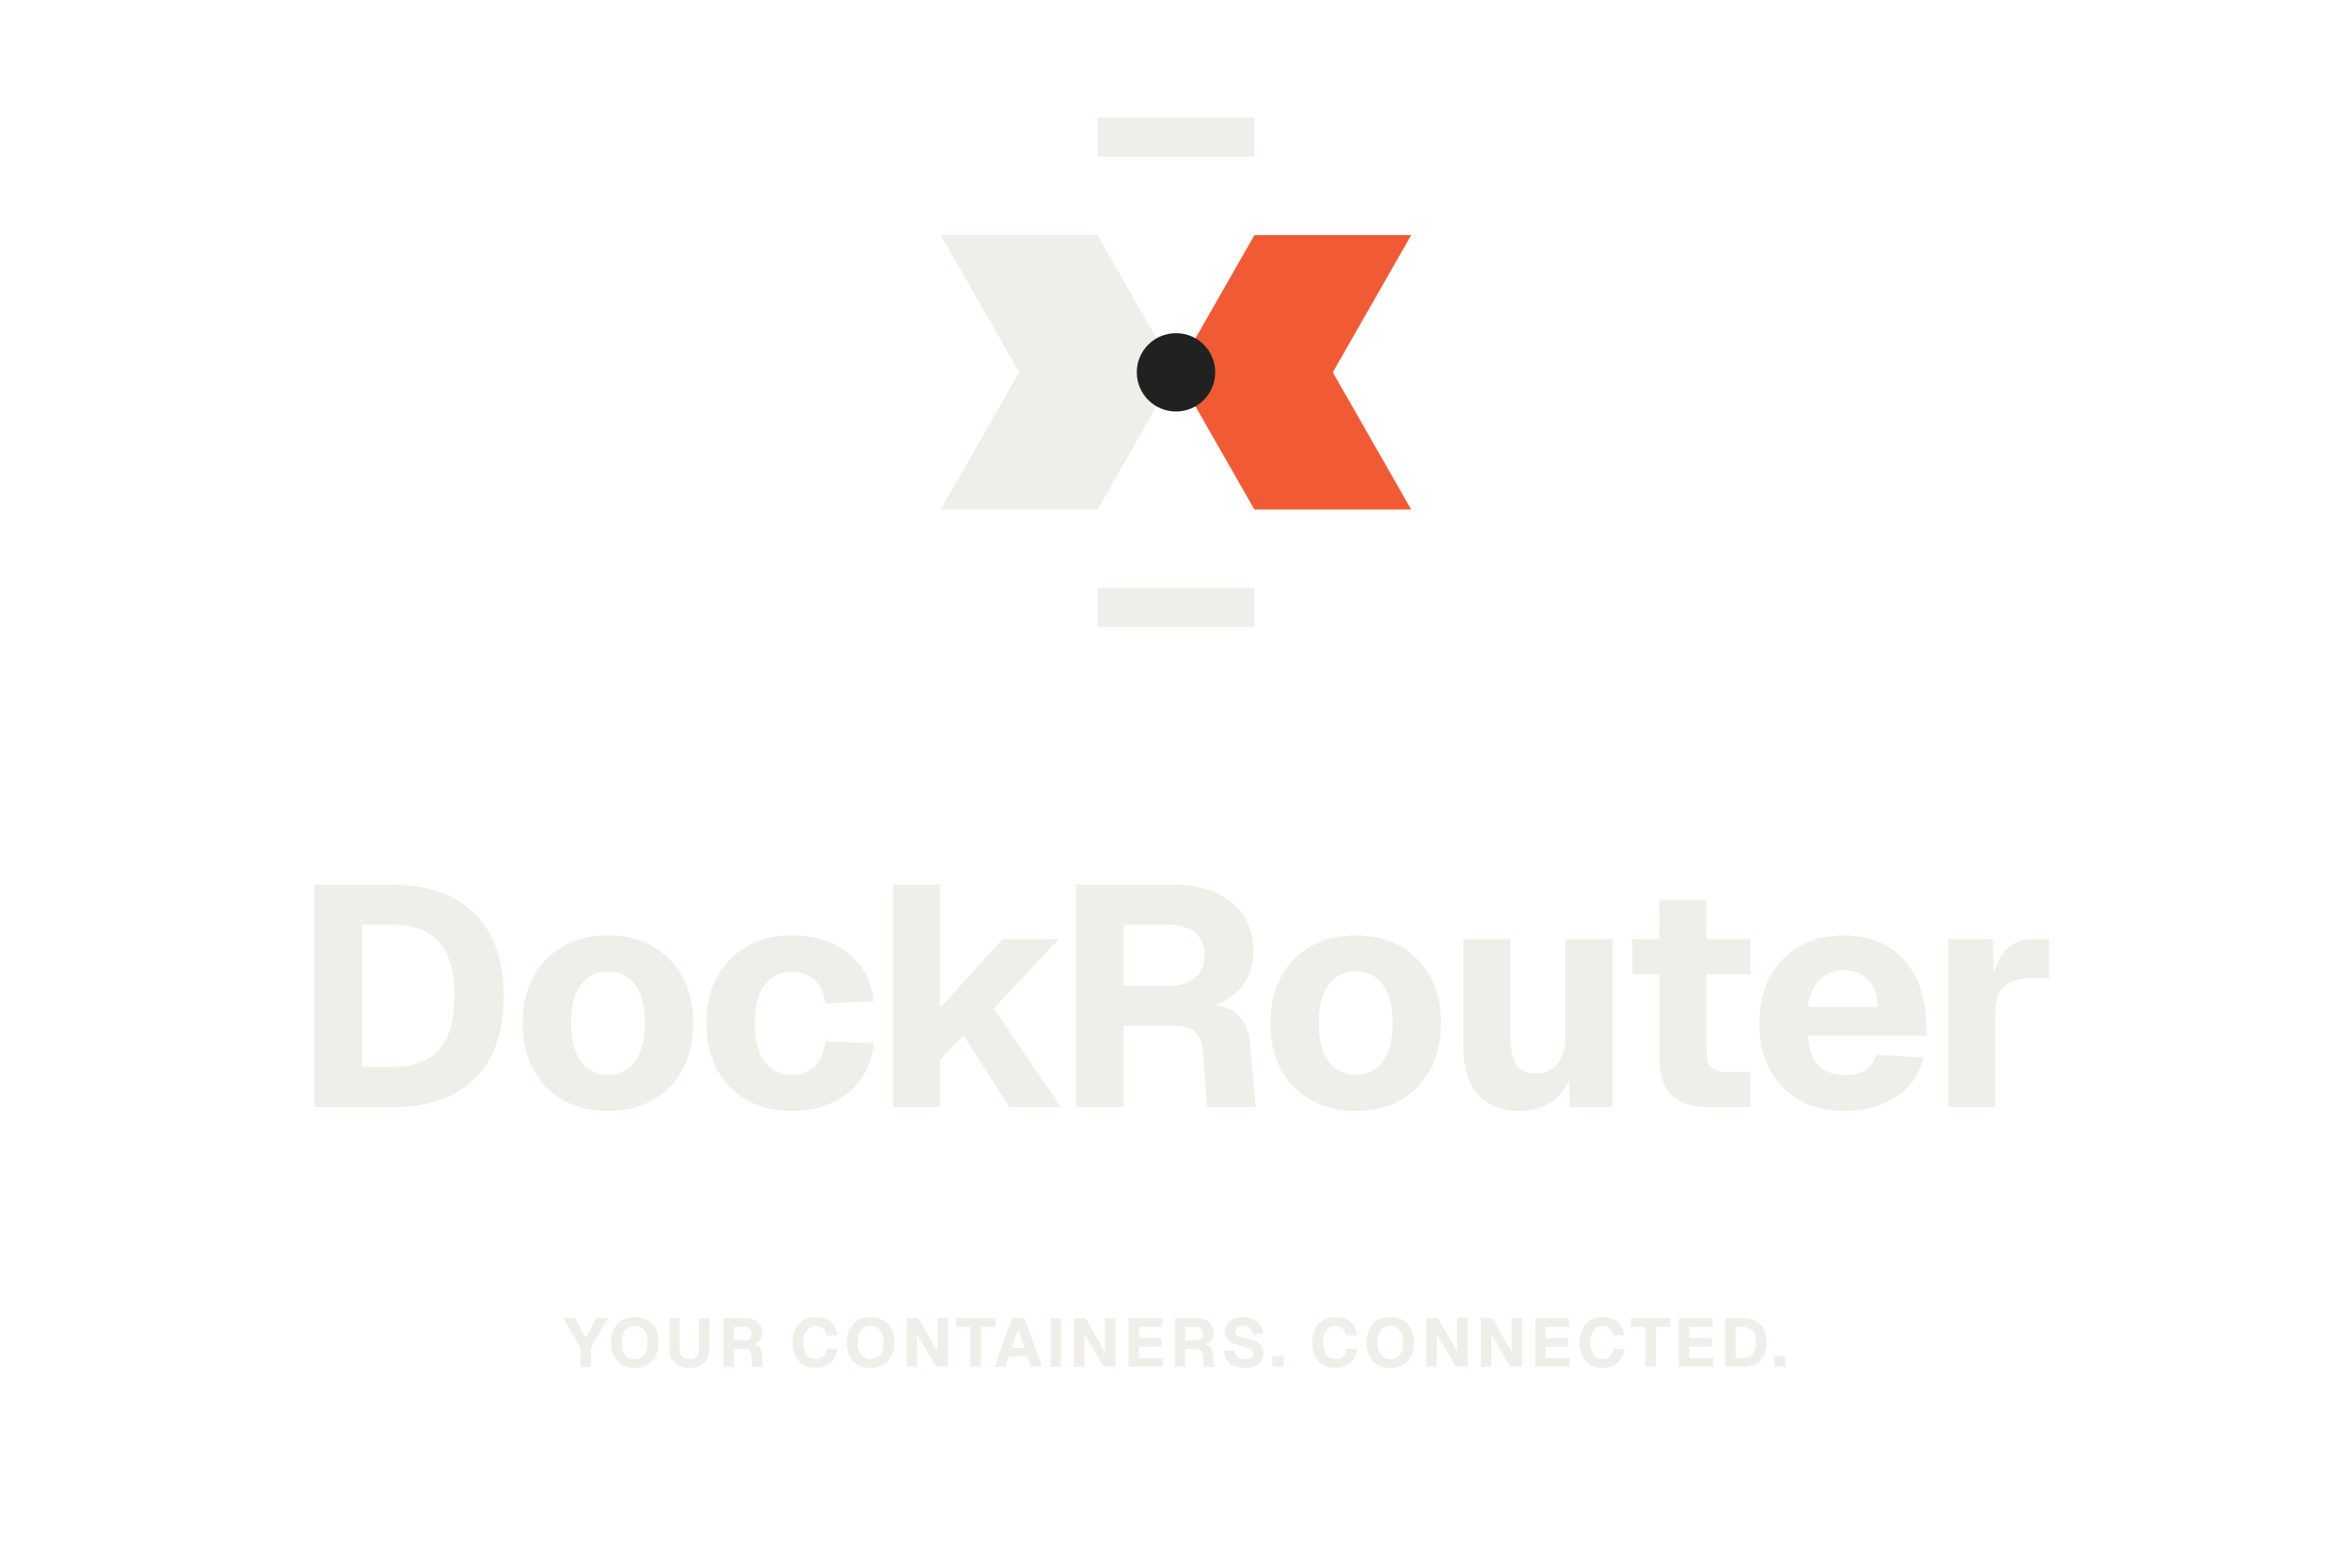
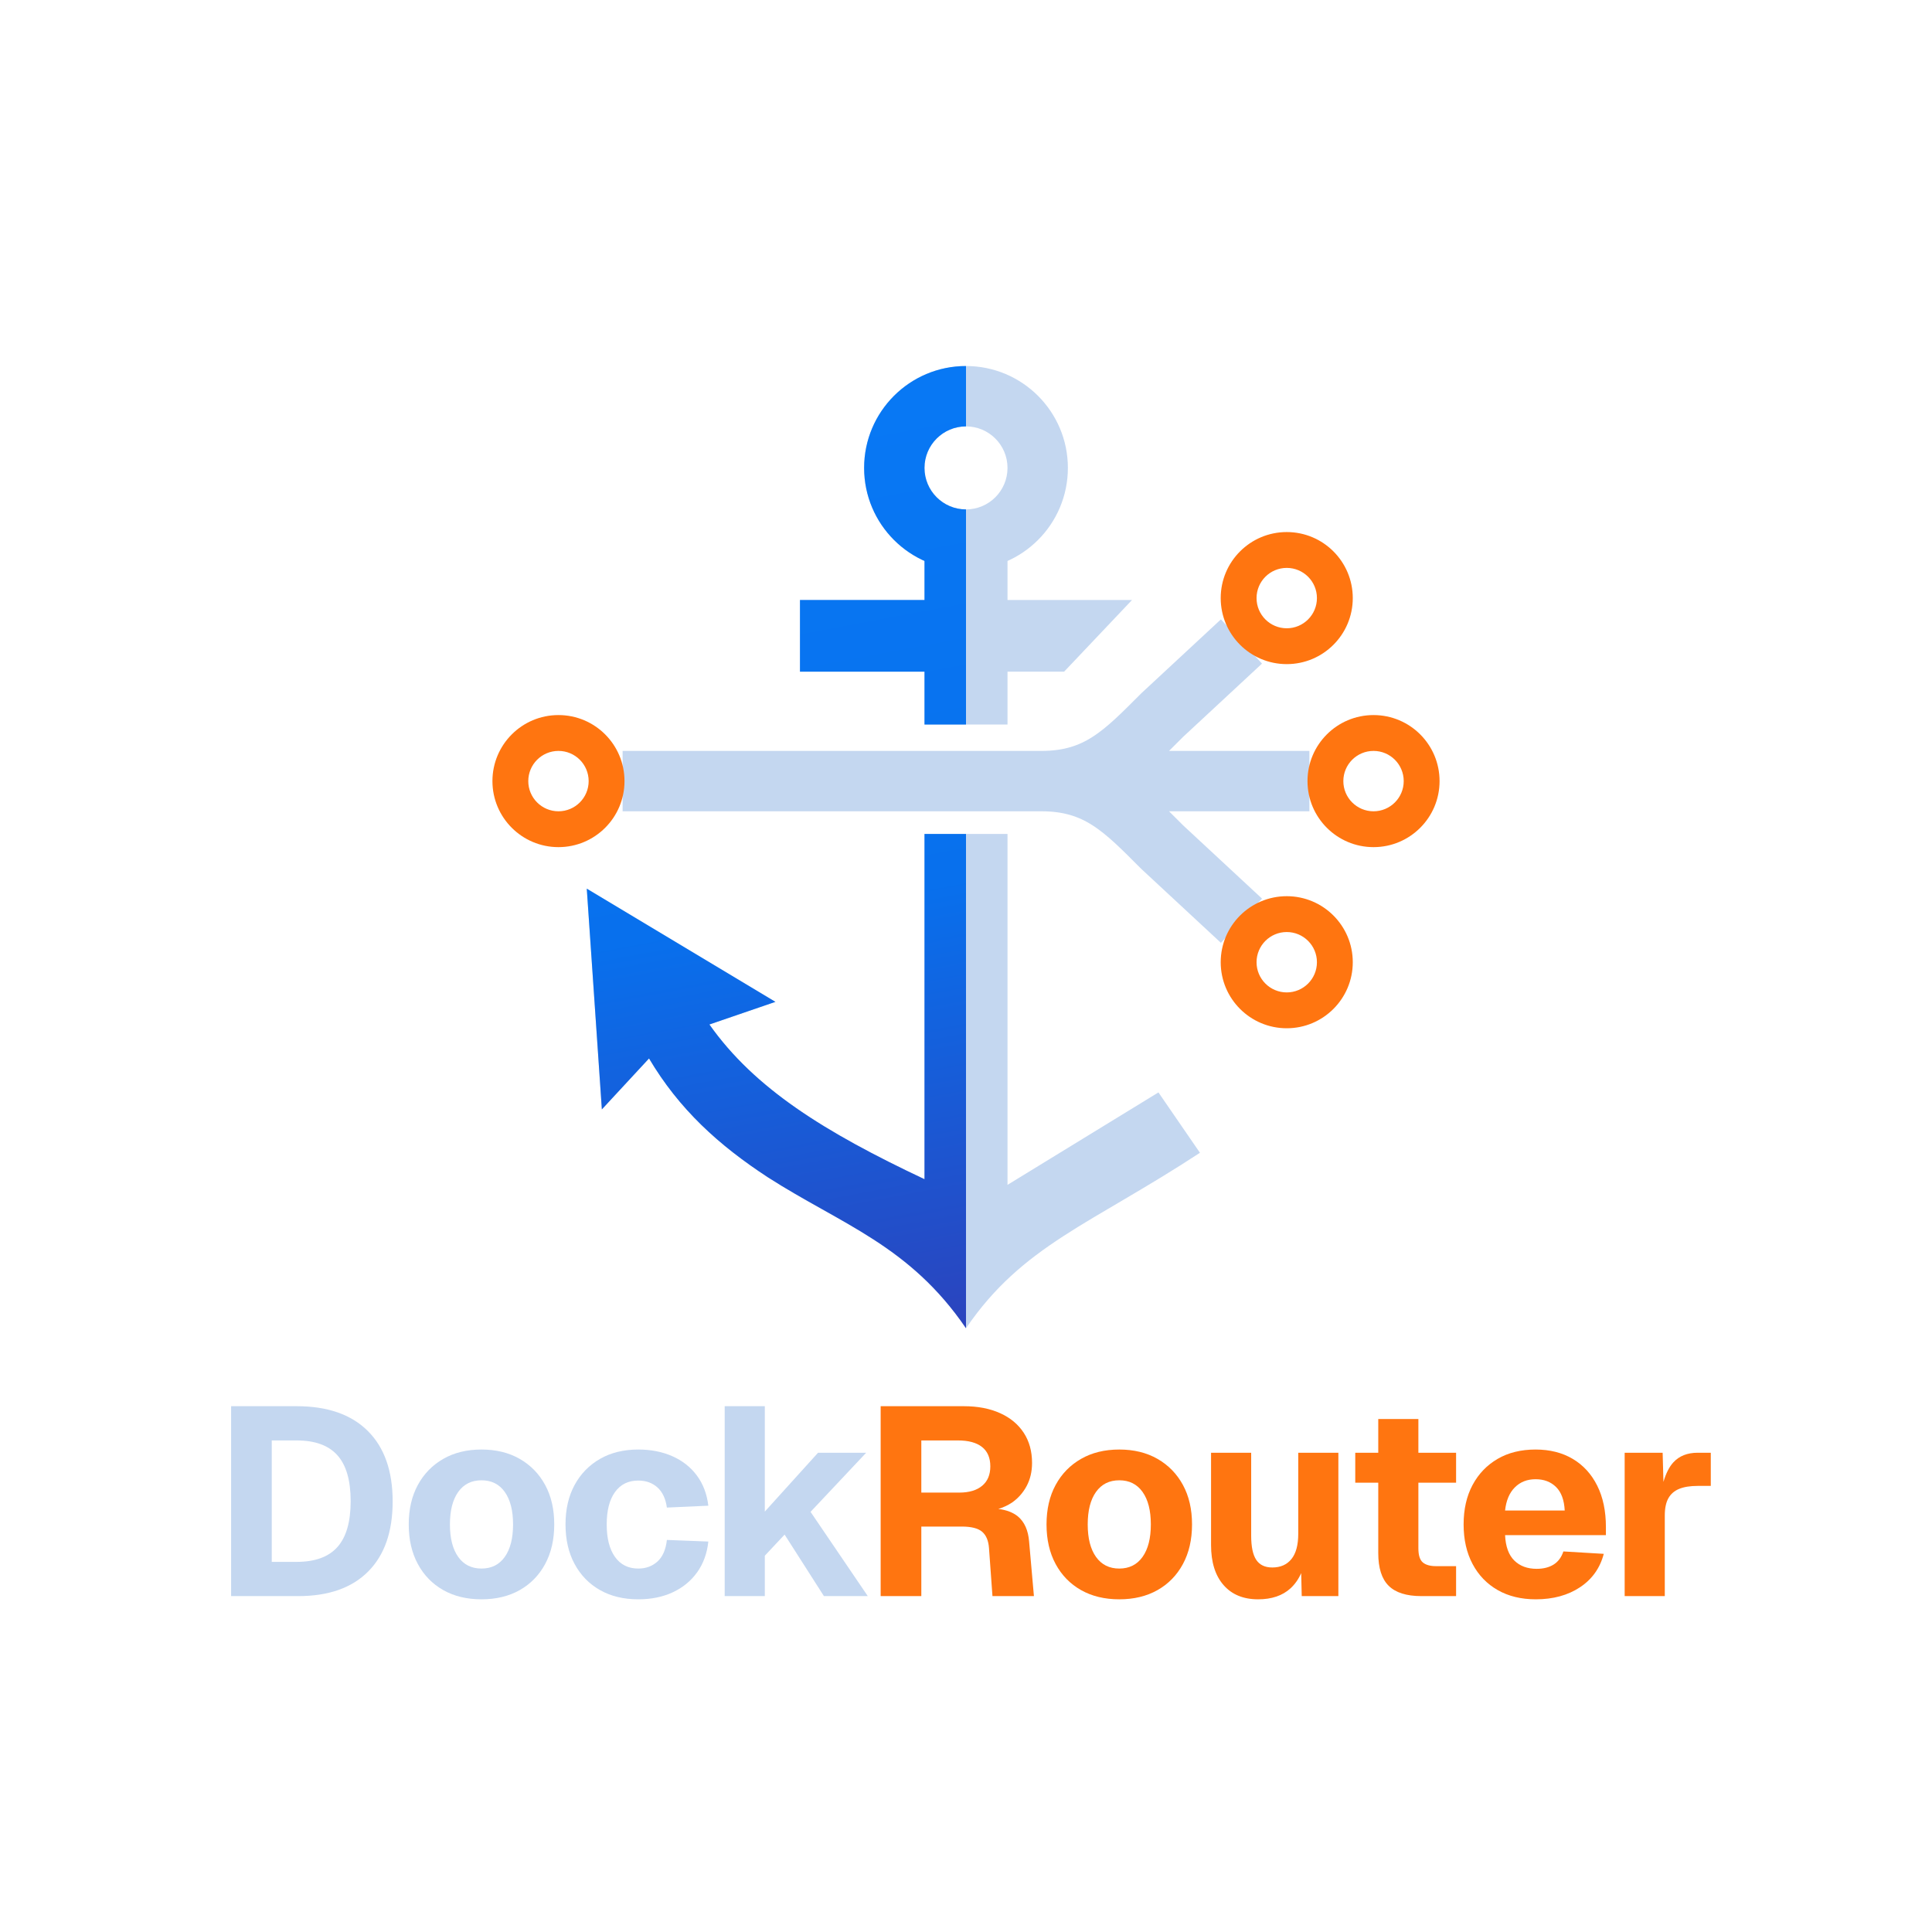
- <svg xmlns="http://www.w3.org/2000/svg" viewBox="0 0 480 320" fill="none" color="#efeee8">
-   <g transform="translate(176 12) scale(2)">
-     <path d="M8 18h16l8 14-8 14H8l8-14z" fill="currentColor" />
-     <path d="M56 18H40l-8 14 8 14h16l-8-14z" fill="#f05b35" />
-     <path d="M24 8h16M24 56h16" stroke="currentColor" stroke-width="4" />
-     <circle cx="32" cy="32" r="4" fill="#202120" />
+ <svg xmlns="http://www.w3.org/2000/svg" viewBox="0 0 1024 1024" fill="none">
+   <g transform="translate(256 192)">
+     <defs>
+       <linearGradient id="anchor-blue" x1="160" y1="0" x2="256" y2="512" gradientUnits="userSpaceOnUse">
+         <stop stop-color="#0879f5" />
+         <stop offset=".55" stop-color="#0870ed" />
+         <stop offset="1" stop-color="#2b43bd" />
+       </linearGradient>
+       <clipPath id="anchor-left">
+         <path d="M0 0h256v512H0z" />
+       </clipPath>
+     </defs>
+     <g fill="#c4d7f0" fill-rule="evenodd">
+       <path d="M310 56a54 54 0 1 1-108 0 54 54 0 0 1 108 0ZM278 56a22 22 0 1 0-44 0 22 22 0 0 0 44 0Z" />
+       <path d="M234 102h44v24h66l-36 38h-30v28h-44v-28h-66v-38h66Z" />
+       <path d="M234 250h44v186l80-49 22 32c-58 38-94 49-124 93-30-44-66-55-105-80-26-17-47-36-63-63l-25 27-8-117 100 60-35 12c24 34 61 57 114 82Z" />
+     </g>
+     <g fill="url(#anchor-blue)" fill-rule="evenodd" clip-path="url(#anchor-left)">
+       <path d="M310 56a54 54 0 1 1-108 0 54 54 0 0 1 108 0ZM278 56a22 22 0 1 0-44 0 22 22 0 0 0 44 0Z" />
+       <path d="M234 102h44v24h66l-36 38h-30v28h-44v-28h-66v-38h66Z" />
+       <path d="M234 250h44v186l80-49 22 32c-58 38-94 49-124 93-30-44-66-55-105-80-26-17-47-36-63-63l-25 27-8-117 100 60-35 12c24 34 61 57 114 82Z" />
+     </g>
+     <path d="M74 222h364M296 222c30 0 44-15 64-35l42-39M296 222c30 0 44 15 64 35l42 39" stroke="#c4d7f0" stroke-width="32" stroke-linejoin="round" />
+     <path fill="#ff7510" fill-rule="evenodd" d="M75 222a35 35 0 1 1-70 0 35 35 0 0 1 70 0ZM56 222a16 16 0 1 0-32 0 16 16 0 0 0 32 0Z" />
+     <path fill="#ff7510" fill-rule="evenodd" d="M461 125a35 35 0 1 1-70 0 35 35 0 0 1 70 0ZM442 125a16 16 0 1 0-32 0 16 16 0 0 0 32 0Z" />
+     <path fill="#ff7510" fill-rule="evenodd" d="M507 222a35 35 0 1 1-70 0 35 35 0 0 1 70 0ZM488 222a16 16 0 1 0-32 0 16 16 0 0 0 32 0Z" />
+     <path fill="#ff7510" fill-rule="evenodd" d="M461 318a35 35 0 1 1-70 0 35 35 0 0 1 70 0ZM442 318a16 16 0 1 0-32 0 16 16 0 0 0 32 0Z" />
  </g>
-   <g transform="translate(59.42 175)" fill="currentColor">
-     <path d="M74 0L74 710L319 710Q492 710 585 617.5Q678 525 678 354Q678 184 586.5 92Q495 0 325 0ZM226 128L319 128Q422 128 471.5 183.5Q521 239 521 355Q521 471 471.5 526.5Q422 582 319 582L226 582Z" transform="translate(0 51) scale(0.064 -0.064)" />
-     <path d="M309 -12Q227 -12 166 22.5Q105 57 71 120Q37 183 37 268Q37 353 71 415.5Q105 478 166 513Q227 548 309 548Q391 548 452 513Q513 478 547 415.5Q581 353 581 268Q581 183 547 120Q513 57 452 22.5Q391 -12 309 -12ZM309 103Q365 103 396 146.5Q427 190 427 268Q427 346 396 389.5Q365 433 309 433Q253 433 222 389.5Q191 346 191 268Q191 190 222 146.5Q253 103 309 103Z" transform="translate(44.872 51) scale(0.064 -0.064)" />
-     <path d="M309 -12Q227 -12 166 22.5Q105 57 71 120Q37 183 37 268Q37 353 71 415.5Q105 478 166 513Q227 548 309 548Q380 548 436.5 523Q493 498 528 451Q563 404 571 338L416 331Q409 381 380.5 406.5Q352 432 309 432Q253 432 222 389Q191 346 191 268Q191 190 222 146.5Q253 103 309 103Q352 103 381 129.5Q410 156 416 210L571 204Q564 138 529.5 89.5Q495 41 438.5 14.5Q382 -12 309 -12Z" transform="translate(82.384 51) scale(0.064 -0.064)" />
-     <path d="M66 0L66 710L216 710L216 316L415 536L595 536L387 315L601 0L437 0L290 230L216 151L216 0Z" transform="translate(118.616 51) scale(0.064 -0.064)" />
-     <path d="M74 0L74 710L385 710Q463 710 520.5 684Q578 658 609 610.5Q640 563 640 498Q640 449 619.5 411Q599 373 564 349Q541 334 514 326Q560 320 587 298Q624 267 629 204L647 0L492 0L479 180Q476 221 453.5 240.5Q431 260 377 260L226 260L226 0ZM226 387L368 387Q423 387 453.5 412.5Q484 438 484 485Q484 533 453 557.5Q422 582 363 582L226 582Z" transform="translate(155.424 51) scale(0.064 -0.064)" />
-     <path d="M309 -12Q227 -12 166 22.5Q105 57 71 120Q37 183 37 268Q37 353 71 415.5Q105 478 166 513Q227 548 309 548Q391 548 452 513Q513 478 547 415.5Q581 353 581 268Q581 183 547 120Q513 57 452 22.5Q391 -12 309 -12ZM309 103Q365 103 396 146.5Q427 190 427 268Q427 346 396 389.5Q365 433 309 433Q253 433 222 389.5Q191 346 191 268Q191 190 222 146.5Q253 103 309 103Z" transform="translate(197.48 51) scale(0.064 -0.064)" />
-     <path d="M242 -12Q159 -12 112.5 41.5Q66 95 66 191L66 536L216 536L216 226Q216 164 235 135.5Q254 107 295 107Q341 107 366.5 138.5Q392 170 392 233L392 536L542 536L542 0L405 0L403 86Q388 52 363 29Q318 -12 242 -12Z" transform="translate(234.992 51) scale(0.064 -0.064)" />
-     <path d="M288 0Q205 0 166 38.5Q127 77 127 161L127 424L41 424L41 536L127 536L127 662L277 662L277 536L418 536L418 424L277 424L277 179Q277 140 293.5 126Q310 112 343 112L418 112L418 0Z" transform="translate(271.096 51) scale(0.064 -0.064)" />
-     <path d="M307 -12Q225 -12 164.5 22.5Q104 57 70.5 120Q37 183 37 268Q37 353 70.5 415.5Q104 478 164 513Q224 548 306 548Q386 548 445 513Q504 478 536.5 413Q569 348 569 258L569 228L192 228Q195 164 226.5 133Q258 102 310 102Q348 102 373.5 118Q399 134 410 167L561 158Q540 78 472 33Q404 -12 307 -12ZM192 320L415 320Q412 379 382.5 408Q353 437 306 437Q259 437 228.5 406.5Q198 376 192 320Z" transform="translate(297.28 51) scale(0.064 -0.064)" />
-     <path d="M66 0L66 536L208 536L211 427Q225 475 248 500Q281 536 339 536L388 536L388 412L339 412Q297 412 270 401Q243 390 229.5 366Q216 342 216 301L216 0Z" transform="translate(333.96 51) scale(0.064 -0.064)" />
-   </g>
-   <g transform="translate(115.108 265)" fill="currentColor">
-     <path d="M240 0L240 276L-7 710L161 710L316 424L470 710L638 710L392 276L392 0Z" transform="translate(0 14) scale(0.014 -0.014)" />
-     <path d="M388 -16Q280 -16 202.5 29Q125 74 83.5 157Q42 240 42 354Q42 468 83.5 551.5Q125 635 202.5 680.5Q280 726 388 726Q496 726 573.5 680.5Q651 635 692.5 551.5Q734 468 734 354Q734 240 692.5 157Q651 74 573.5 29Q496 -16 388 -16ZM387 112Q447 112 489.5 140.5Q532 169 554.5 223Q577 277 577 354Q577 431 554.5 485.5Q532 540 489.5 569Q447 598 387 598Q328 598 286 569Q244 540 221.5 485.5Q199 431 199 354Q199 277 221.5 223Q244 169 286.5 140.5Q329 112 387 112Z" transform="translate(8.99 14) scale(0.014 -0.014)" />
-     <path d="M352 -16Q262 -16 196.5 17Q131 50 95 111.5Q59 173 59 256L59 710L211 710L211 256Q211 187 247.5 149.5Q284 112 352 112Q420 112 456 149.5Q492 187 492 256L492 710L644 710L644 256Q644 173 608.5 111.5Q573 50 507 17Q441 -16 352 -16Z" transform="translate(20.654 14) scale(0.014 -0.014)" />
-     <path d="M74 0L74 710L385 710Q463 710 520.5 684Q578 658 609 610.5Q640 563 640 498Q640 449 619.5 411Q599 373 564 349Q541 334 514 326Q560 320 587 298Q624 267 629 204L647 0L492 0L479 180Q476 221 453.5 240.5Q431 260 377 260L226 260L226 0ZM226 387L368 387Q423 387 453.5 412.5Q484 438 484 485Q484 533 453 557.5Q422 582 363 582L226 582Z" transform="translate(31.506 14) scale(0.014 -0.014)" />
-     <path d="" transform="translate(42.064 14) scale(0.014 -0.014)" />
-     <path d="M375 -16Q278 -16 202.5 28Q127 72 84.5 155Q42 238 42 354Q42 467 83 550.5Q124 634 200 680Q276 726 378 726Q517 726 594.5 657.5Q672 589 694 462L536 456Q524 523 484 560.5Q444 598 378 598Q321 598 281 568Q241 538 220 483Q199 428 199 354Q199 279 220.5 224.5Q242 170 282 141Q322 112 377 112Q449 112 488.5 152.5Q528 193 538 265L697 259Q683 172 642 111Q601 50 534.5 17Q468 -16 375 -16Z" transform="translate(46.056 14) scale(0.014 -0.014)" />
-     <path d="M388 -16Q280 -16 202.5 29Q125 74 83.5 157Q42 240 42 354Q42 468 83.5 551.5Q125 635 202.5 680.5Q280 726 388 726Q496 726 573.5 680.5Q651 635 692.5 551.5Q734 468 734 354Q734 240 692.5 157Q651 74 573.5 29Q496 -16 388 -16ZM387 112Q447 112 489.5 140.5Q532 169 554.5 223Q577 277 577 354Q577 431 554.5 485.5Q532 540 489.5 569Q447 598 387 598Q328 598 286 569Q244 540 221.5 485.5Q199 431 199 354Q199 277 221.5 223Q244 169 286.5 140.5Q329 112 387 112Z" transform="translate(57.132 14) scale(0.014 -0.014)" />
-     <path d="M74 0L74 710L242 710L524 220L524 710L676 710L676 0L506 0L226 473L226 0Z" transform="translate(68.894 14) scale(0.014 -0.014)" />
-     <path d="M223 0L223 582L11 582L11 710L589 710L589 582L376 582L376 0Z" transform="translate(79.802 14) scale(0.014 -0.014)" />
-     <path d="M19 0L275 710L455 710L711 0L553 0L501 151L228 151L176 0ZM271 276L459 276L365 550Z" transform="translate(87.588 14) scale(0.014 -0.014)" />
-     <path d="M74 0L74 710L226 710L226 0Z" transform="translate(98.244 14) scale(0.014 -0.014)" />
-     <path d="M74 0L74 710L242 710L524 220L524 710L676 710L676 0L506 0L226 473L226 0Z" transform="translate(103.048 14) scale(0.014 -0.014)" />
-     <path d="M74 0L74 710L568 710L568 582L226 582L226 419L556 419L556 293L226 293L226 128L576 128L576 0Z" transform="translate(114.152 14) scale(0.014 -0.014)" />
-     <path d="M74 0L74 710L385 710Q463 710 520.5 684Q578 658 609 610.5Q640 563 640 498Q640 449 619.5 411Q599 373 564 349Q541 334 514 326Q560 320 587 298Q624 267 629 204L647 0L492 0L479 180Q476 221 453.5 240.5Q431 260 377 260L226 260L226 0ZM226 387L368 387Q423 387 453.5 412.5Q484 438 484 485Q484 533 453 557.5Q422 582 363 582L226 582Z" transform="translate(123.618 14) scale(0.014 -0.014)" />
-     <path d="M355 -16Q263 -16 197 15Q131 46 94 102Q57 158 52 234L205 241Q211 199 229.5 169.5Q248 140 279.5 125Q311 110 357 110Q395 110 421.5 119Q448 128 462 146.5Q476 165 476 192Q476 217 464 235.5Q452 254 418 269.5Q384 285 318 300Q227 321 171.5 347Q116 373 91 412.5Q66 452 66 512Q66 576 97.5 624Q129 672 189 699Q249 726 332 726Q420 726 481 695Q542 664 576.5 610Q611 556 618 486L466 478Q463 515 446 542.5Q429 570 400 585Q371 600 330 600Q278 600 248.5 577Q219 554 219 517Q219 491 232.5 473.5Q246 456 277.5 443Q309 430 367 418Q466 398 523.5 367.5Q581 337 605 295Q629 253 629 199Q629 133 595.5 84.5Q562 36 500.5 10Q439 -16 355 -16Z" transform="translate(133.966 14) scale(0.014 -0.014)" />
-     <path d="M37 0L37 153L200 153L200 0Z" transform="translate(144.02 14) scale(0.014 -0.014)" />
-     <path d="" transform="translate(148.124 14) scale(0.014 -0.014)" />
-     <path d="M375 -16Q278 -16 202.5 28Q127 72 84.5 155Q42 238 42 354Q42 467 83 550.5Q124 634 200 680Q276 726 378 726Q517 726 594.5 657.5Q672 589 694 462L536 456Q524 523 484 560.5Q444 598 378 598Q321 598 281 568Q241 538 220 483Q199 428 199 354Q199 279 220.5 224.5Q242 170 282 141Q322 112 377 112Q449 112 488.5 152.5Q528 193 538 265L697 259Q683 172 642 111Q601 50 534.5 17Q468 -16 375 -16Z" transform="translate(152.116 14) scale(0.014 -0.014)" />
-     <path d="M388 -16Q280 -16 202.5 29Q125 74 83.5 157Q42 240 42 354Q42 468 83.5 551.5Q125 635 202.5 680.5Q280 726 388 726Q496 726 573.5 680.5Q651 635 692.5 551.5Q734 468 734 354Q734 240 692.5 157Q651 74 573.5 29Q496 -16 388 -16ZM387 112Q447 112 489.5 140.5Q532 169 554.5 223Q577 277 577 354Q577 431 554.5 485.5Q532 540 489.5 569Q447 598 387 598Q328 598 286 569Q244 540 221.5 485.5Q199 431 199 354Q199 277 221.5 223Q244 169 286.5 140.5Q329 112 387 112Z" transform="translate(163.192 14) scale(0.014 -0.014)" />
-     <path d="M74 0L74 710L242 710L524 220L524 710L676 710L676 0L506 0L226 473L226 0Z" transform="translate(174.954 14) scale(0.014 -0.014)" />
-     <path d="M74 0L74 710L242 710L524 220L524 710L676 710L676 0L506 0L226 473L226 0Z" transform="translate(186.058 14) scale(0.014 -0.014)" />
-     <path d="M74 0L74 710L568 710L568 582L226 582L226 419L556 419L556 293L226 293L226 128L576 128L576 0Z" transform="translate(197.162 14) scale(0.014 -0.014)" />
-     <path d="M375 -16Q278 -16 202.5 28Q127 72 84.5 155Q42 238 42 354Q42 467 83 550.5Q124 634 200 680Q276 726 378 726Q517 726 594.5 657.5Q672 589 694 462L536 456Q524 523 484 560.5Q444 598 378 598Q321 598 281 568Q241 538 220 483Q199 428 199 354Q199 279 220.5 224.5Q242 170 282 141Q322 112 377 112Q449 112 488.5 152.5Q528 193 538 265L697 259Q683 172 642 111Q601 50 534.5 17Q468 -16 375 -16Z" transform="translate(206.67 14) scale(0.014 -0.014)" />
-     <path d="M223 0L223 582L11 582L11 710L589 710L589 582L376 582L376 0Z" transform="translate(217.536 14) scale(0.014 -0.014)" />
-     <path d="M74 0L74 710L568 710L568 582L226 582L226 419L556 419L556 293L226 293L226 128L576 128L576 0Z" transform="translate(226.47 14) scale(0.014 -0.014)" />
-     <path d="M74 0L74 710L319 710Q492 710 585 617.5Q678 525 678 354Q678 184 586.5 92Q495 0 325 0ZM226 128L319 128Q422 128 471.5 183.5Q521 239 521 355Q521 471 471.5 526.5Q422 582 319 582L226 582Z" transform="translate(235.936 14) scale(0.014 -0.014)" />
-     <path d="M37 0L37 153L200 153L200 0Z" transform="translate(246.48 14) scale(0.014 -0.014)" />
+   <g transform="translate(112 733) scale(2.215085)">
+     <path fill="#c4d7f0" d="M74 0L74 710L319 710Q492 710 585 617.5Q678 525 678 354Q678 184 586.5 92Q495 0 325 0ZM226 128L319 128Q422 128 471.5 183.5Q521 239 521 355Q521 471 471.5 526.5Q422 582 319 582L226 582Z" transform="translate(0 51) scale(0.064 -0.064)" />
+     <path fill="#c4d7f0" d="M309 -12Q227 -12 166 22.5Q105 57 71 120Q37 183 37 268Q37 353 71 415.5Q105 478 166 513Q227 548 309 548Q391 548 452 513Q513 478 547 415.5Q581 353 581 268Q581 183 547 120Q513 57 452 22.5Q391 -12 309 -12ZM309 103Q365 103 396 146.5Q427 190 427 268Q427 346 396 389.5Q365 433 309 433Q253 433 222 389.5Q191 346 191 268Q191 190 222 146.5Q253 103 309 103Z" transform="translate(44.872 51) scale(0.064 -0.064)" />
+     <path fill="#c4d7f0" d="M309 -12Q227 -12 166 22.5Q105 57 71 120Q37 183 37 268Q37 353 71 415.5Q105 478 166 513Q227 548 309 548Q380 548 436.5 523Q493 498 528 451Q563 404 571 338L416 331Q409 381 380.5 406.5Q352 432 309 432Q253 432 222 389Q191 346 191 268Q191 190 222 146.5Q253 103 309 103Q352 103 381 129.5Q410 156 416 210L571 204Q564 138 529.5 89.5Q495 41 438.5 14.5Q382 -12 309 -12Z" transform="translate(82.384 51) scale(0.064 -0.064)" />
+     <path fill="#c4d7f0" d="M66 0L66 710L216 710L216 316L415 536L595 536L387 315L601 0L437 0L290 230L216 151L216 0Z" transform="translate(118.616 51) scale(0.064 -0.064)" />
+     <path fill="#ff7510" d="M74 0L74 710L385 710Q463 710 520.5 684Q578 658 609 610.5Q640 563 640 498Q640 449 619.5 411Q599 373 564 349Q541 334 514 326Q560 320 587 298Q624 267 629 204L647 0L492 0L479 180Q476 221 453.5 240.5Q431 260 377 260L226 260L226 0ZM226 387L368 387Q423 387 453.5 412.5Q484 438 484 485Q484 533 453 557.5Q422 582 363 582L226 582Z" transform="translate(155.424 51) scale(0.064 -0.064)" />
+     <path fill="#ff7510" d="M309 -12Q227 -12 166 22.5Q105 57 71 120Q37 183 37 268Q37 353 71 415.5Q105 478 166 513Q227 548 309 548Q391 548 452 513Q513 478 547 415.5Q581 353 581 268Q581 183 547 120Q513 57 452 22.5Q391 -12 309 -12ZM309 103Q365 103 396 146.5Q427 190 427 268Q427 346 396 389.5Q365 433 309 433Q253 433 222 389.5Q191 346 191 268Q191 190 222 146.5Q253 103 309 103Z" transform="translate(197.48 51) scale(0.064 -0.064)" />
+     <path fill="#ff7510" d="M242 -12Q159 -12 112.5 41.5Q66 95 66 191L66 536L216 536L216 226Q216 164 235 135.5Q254 107 295 107Q341 107 366.5 138.5Q392 170 392 233L392 536L542 536L542 0L405 0L403 86Q388 52 363 29Q318 -12 242 -12Z" transform="translate(234.992 51) scale(0.064 -0.064)" />
+     <path fill="#ff7510" d="M288 0Q205 0 166 38.5Q127 77 127 161L127 424L41 424L41 536L127 536L127 662L277 662L277 536L418 536L418 424L277 424L277 179Q277 140 293.5 126Q310 112 343 112L418 112L418 0Z" transform="translate(271.096 51) scale(0.064 -0.064)" />
+     <path fill="#ff7510" d="M307 -12Q225 -12 164.5 22.5Q104 57 70.5 120Q37 183 37 268Q37 353 70.5 415.5Q104 478 164 513Q224 548 306 548Q386 548 445 513Q504 478 536.5 413Q569 348 569 258L569 228L192 228Q195 164 226.5 133Q258 102 310 102Q348 102 373.5 118Q399 134 410 167L561 158Q540 78 472 33Q404 -12 307 -12ZM192 320L415 320Q412 379 382.5 408Q353 437 306 437Q259 437 228.5 406.5Q198 376 192 320Z" transform="translate(297.28 51) scale(0.064 -0.064)" />
+     <path fill="#ff7510" d="M66 0L66 536L208 536L211 427Q225 475 248 500Q281 536 339 536L388 536L388 412L339 412Q297 412 270 401Q243 390 229.5 366Q216 342 216 301L216 0Z" transform="translate(333.96 51) scale(0.064 -0.064)" />
  </g>
</svg>
